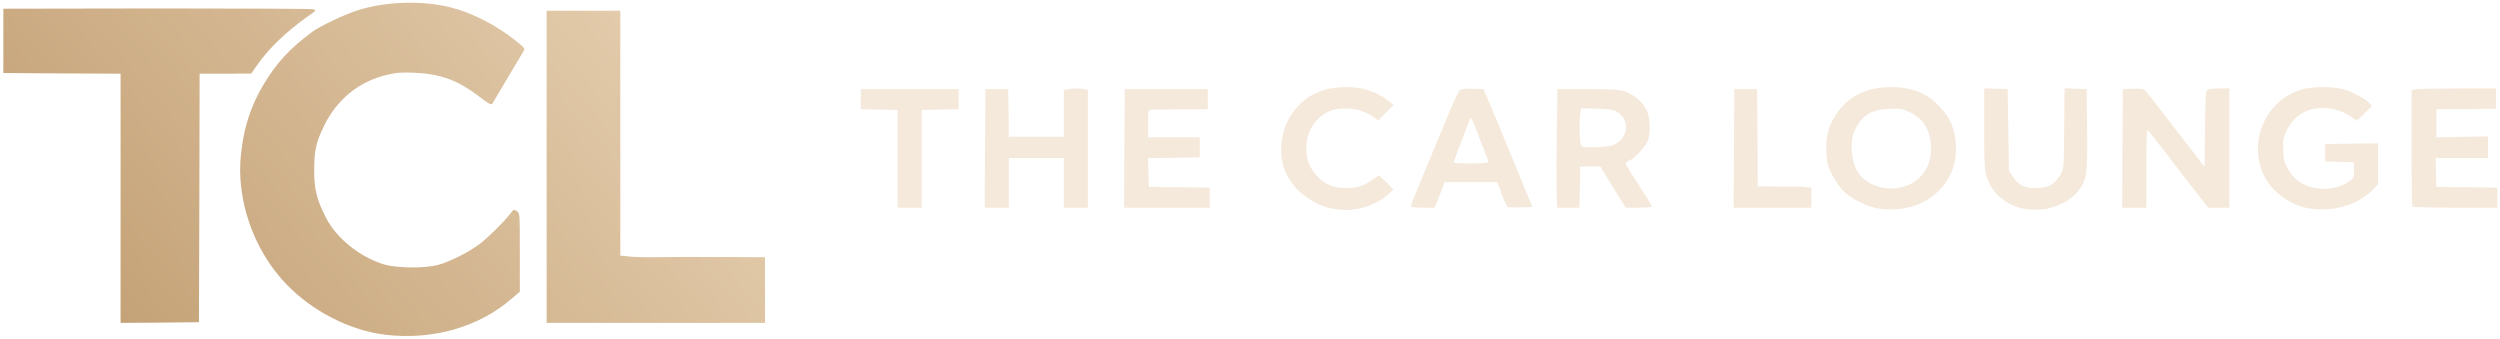
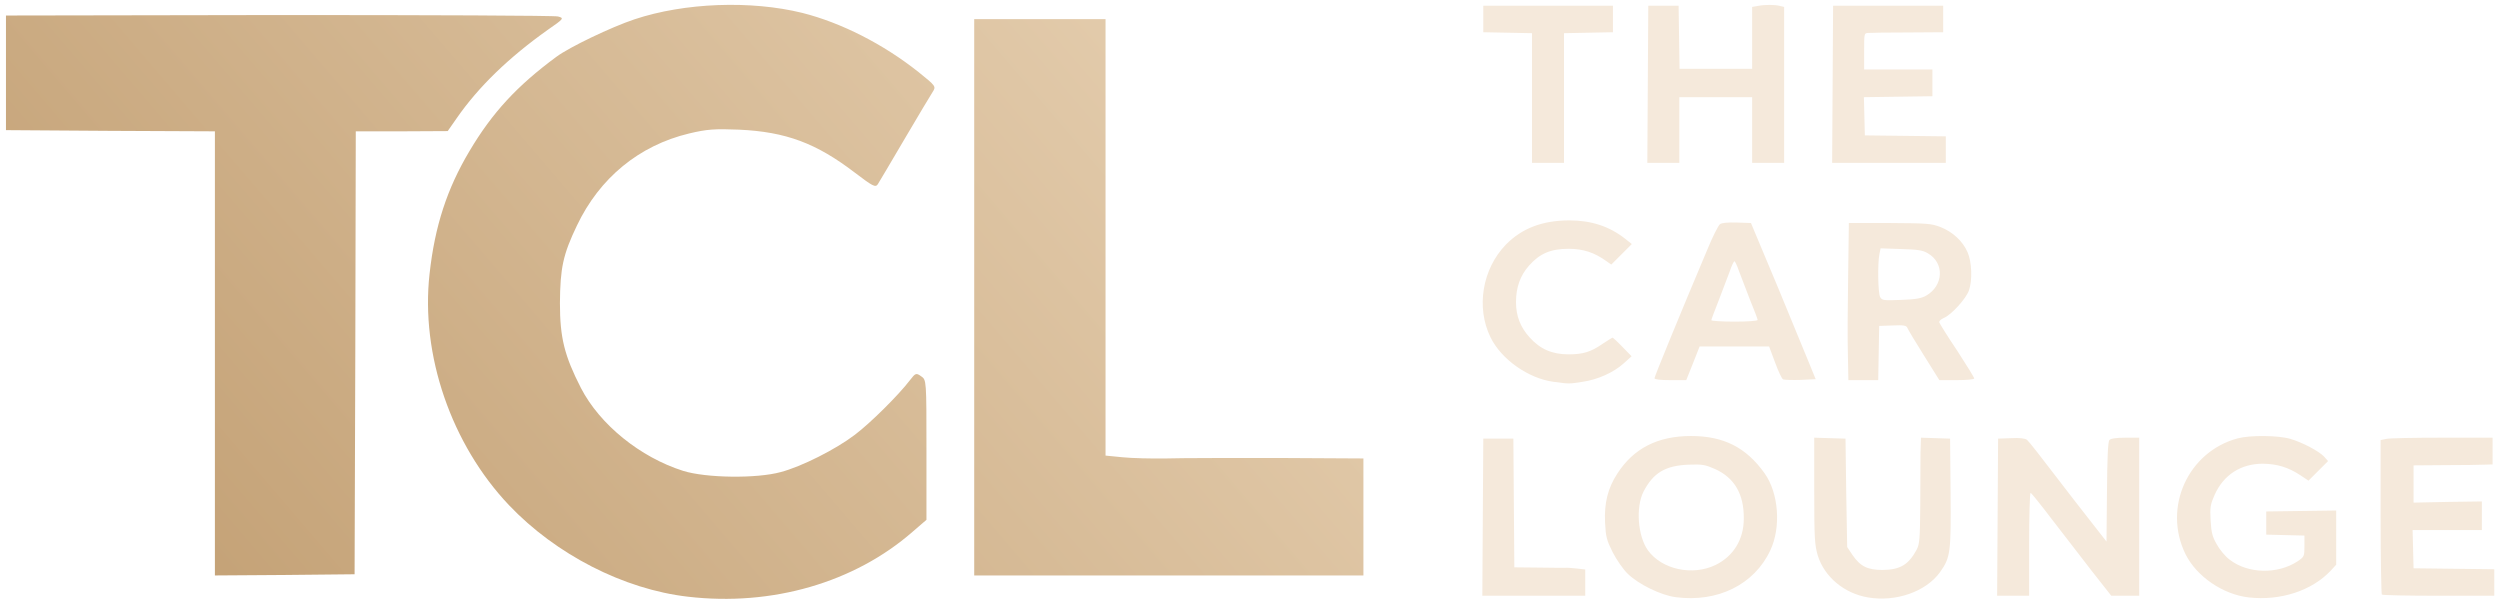
- <svg xmlns="http://www.w3.org/2000/svg" width="1866" height="253" viewBox="0 0 1866 253">
+ <svg xmlns="http://www.w3.org/2000/svg" width="1047" height="253" viewBox="0 0 1047 253">
  <defs>
    <linearGradient id="tcl" gradientUnits="userSpaceOnUse" x1="112.1" y1="261.3" x2="436.6" y2="-16">
      <stop offset="0" stop-color="#c5a378" />
      <stop offset="1" stop-color="#e2caaa" />
    </linearGradient>
  </defs>
  <path fill="url(#tcl)" fill-rule="evenodd" d="M288.1 249.9C261.2 246.8 232.8 232.2 213.2 211.6C189 186.1 176.1 148.6 179.9 114.7C182.1 94.6 187.3 78.9 196.6 63.3C206.2 47.1 216.6 35.9 233 23.8C238.5 19.7 256.1 11.3 265.7 8.1C286.7 1.1 314.5 0.1 336 5.4C352.3 9.5 370 18.5 384.7 30.2C391.9 36 392.1 36.2 390.6 38.5C389.8 39.7 384.5 48.6 378.9 58.1C373.3 67.7 368.2 76.2 367.6 77.2C366.6 78.6 365.5 78 358 72.3C341.9 60 329.2 55.2 309.5 54.3C299.4 53.9 296.1 54.1 288.6 55.9C267.7 60.9 251.1 74.5 241.6 94.5C235.8 106.6 234.6 112.2 234.5 127C234.5 141.5 236.4 149 243.3 162.5C251.2 177.8 268.1 191.5 286.1 197.2C295.7 200.2 316.8 200.5 327 197.7C335.7 195.4 350 188.2 358 182.1C364.5 177.2 376.3 165.5 381.1 159.2C383.4 156.2 383.7 156.1 385.8 157.6C388 159.1 388 159.3 388 188.4L388 217.7L382.2 222.7C357.8 244 323.3 254 288.1 249.9ZM90 148L90 55L46.2 54.8L2.5 54.5L2.5 30.5L2.5 6.5L116.8 6.3C179.6 6.3 232.3 6.5 233.7 6.9C236.3 7.6 236.2 7.8 229.4 12.5C213.2 24 200.4 36.3 191.2 49.6L187.5 54.9L168.3 55L149 55L148.8 147.8L148.5 240.5L119.2 240.8L90 241L90 148ZM408 124.5L408 8L435.5 8L463 8L463 99.4L463 190.8L470.1 191.5C474 191.9 482.2 192.1 488.4 192C494.5 191.8 515.6 191.8 535.2 191.8L571 192L571 216.5L571 241L489.5 241L408 241L408 124.5Z" />
-   <path fill="#f5e9db" fill-rule="evenodd" d="M996.1 155.9C982 154.1 966.7 143.3 960.6 130.8C952.4 113.9 956 92.3 969.4 78.6C978.3 69.4 989.9 65 1005 65C1017.3 65 1027.5 68.3 1036.3 75.3L1040.2 78.3L1034.4 84.1L1028.7 89.9L1025.9 87.9C1019.1 83.1 1012.8 81 1004.5 81C994.4 81 988.2 83.7 982.2 90.5C977.4 96 975 102.7 975 111C975 118.8 977.4 125.1 982.6 130.9C988.5 137.4 995.3 140.4 1004.5 140.4C1012.8 140.4 1017.2 139.1 1024 134.4C1026.7 132.5 1029.1 131 1029.4 131C1029.6 131 1032.1 133.4 1034.9 136.2L1040.1 141.5L1035.8 145.4C1030 150.6 1021 154.7 1012.5 156C1004.7 157.1 1005 157.1 996.1 155.9ZM1403 155.8C1394.5 154.7 1381.9 148.6 1375.9 142.6C1373.4 140.2 1369.6 134.7 1367.5 130.5C1364 123.7 1363.6 121.9 1363.2 113.9C1362.6 102.7 1364.7 94.3 1369.9 86.2C1379.1 72 1392.8 65 1411.6 65C1429.9 65 1442.6 71.4 1452.9 85.9C1460.9 97.2 1462.3 116.3 1456.2 129.4C1447.2 148.7 1426.6 158.9 1403 155.8ZM1511.2 155.9C1497.8 153.6 1486.7 144.3 1483 132.3C1481.2 126.4 1481 123.1 1481 95.9L1481 65.9L1489.8 66.2L1498.5 66.5L1499 97L1499.5 127.5L1502.5 131.9C1506.9 138.5 1511 140.5 1519.5 140.4C1529.3 140.3 1534.1 137.5 1538.6 129C1540.3 125.9 1540.5 123 1540.6 104.5C1540.7 92.9 1540.8 79.5 1540.9 74.7L1541 65.9L1549.2 66.2L1557.5 66.5L1557.8 96.9C1558.1 130.6 1557.7 133.3 1551.8 141.7C1543.9 152.7 1526.9 158.7 1511.2 155.9ZM1725.7 155.9C1711.2 154.3 1696.3 144 1690.1 131.6C1677.2 105.4 1691.4 73.8 1719.4 66.4C1726.4 64.5 1742.3 64.6 1749.1 66.6C1755.9 68.6 1765.1 73.5 1768.1 76.6L1770.4 79.1L1764.9 84.6L1759.3 90.2L1754.9 87.2C1748 82.6 1741.7 80.7 1733.7 80.6C1721.2 80.6 1711.6 86.8 1706.5 98.1C1704.1 103.6 1703.8 105.2 1704.2 112.5C1704.6 119.3 1705.1 121.6 1707.7 126.1C1709.3 129.1 1712.6 133 1714.9 134.7C1725.2 142.7 1741.8 143 1753.1 135.6C1756.9 133 1757 132.8 1757 127L1757 121.1L1746.2 120.8L1735.5 120.5L1735.5 114L1735.5 107.5L1755.2 107.2L1775 107L1775 122.2L1775 137.5L1771.8 140.9C1761.2 152.2 1743.5 158 1725.7 155.9ZM670 118.5L670 82.1L656.2 81.8L642.5 81.5L642.5 74L642.5 66.5L679 66.5L715.5 66.5L715.5 74L715.5 81.5L701.8 81.8L688 82.1L688 118.5L688 155L679 155L670 155L670 118.5ZM735.2 110.8L735.5 66.5L744 66.5L752.5 66.5L752.8 84.2L753 102L773.5 102L794 102L794 84.6L794 67.2L797.1 66.6C801 65.8 806.8 65.8 809.8 66.6L812 67.2L812 111.1L812 155L803 155L794 155L794 136.5L794 118L773.5 118L753 118L753 136.5L753 155L744 155L735 155L735.2 110.8ZM839.2 110.8L839.5 66.5L870.5 66.5L901.5 66.5L901.5 74L901.5 81.5L881.5 81.6C870.5 81.7 860.5 81.8 859.2 81.9C857.1 82 857 82.3 857 92.2L857 102.5L876.3 102.5L895.5 102.5L895.5 110L895.5 117.5L876.2 117.8L856.9 118L857.2 128.8L857.5 139.5L880.2 139.8L903 140L903 147.5L903 155L871 155L839 155L839.2 110.8ZM1053 153.9C1053 152.9 1067.7 117.2 1082.7 81.5C1085.7 74.4 1088.9 67.9 1089.8 67.2C1090.9 66.3 1094.1 66 1099.4 66.2L1107.3 66.5L1112.2 78C1116.4 87.8 1126.1 111.4 1140.5 146.5L1143.8 154.5L1135.2 154.8C1130.5 155 1126.1 154.9 1125.5 154.6C1124.8 154.4 1122.8 150.1 1120.9 145.1L1117.6 136L1097.9 136L1078.3 136L1074.6 145.5L1070.8 155L1061.9 155C1056.1 155 1053 154.6 1053 153.9ZM1161.8 140.7C1161.7 132.9 1161.7 113 1162 96.5L1162.5 66.5L1185.5 66.5C1206.9 66.6 1208.9 66.8 1214.1 68.8C1220.9 71.5 1226.6 76.8 1229.3 82.9C1231.7 88.3 1232.1 98.7 1230.1 104.5C1228.5 109.2 1220.2 118.3 1215.9 120C1214.1 120.8 1213.1 121.8 1213.4 122.6C1213.7 123.3 1218.2 130.4 1223.4 138.5C1228.7 146.5 1233 153.5 1233 154.1C1233 154.6 1228.7 155 1223.2 155L1213.4 155L1204.7 141C1199.9 133.3 1195.7 126.3 1195.3 125.5C1194.9 124.2 1193.3 124 1187.1 124.2L1179.5 124.5L1179.2 139.8L1178.9 155L1170.6 155L1162.2 155L1161.8 140.7ZM1294.2 110.8L1294.5 66.5L1303 66.5L1311.5 66.5L1311.8 102.8L1312 139L1325.3 139.2C1332.5 139.3 1339.4 139.3 1340.5 139.2C1341.6 139.1 1344.6 139.3 1347.2 139.6L1352 140.2L1352 147.6L1352 155L1323 155L1294 155L1294.2 110.8ZM1584.2 110.8L1584.5 66.5L1591.8 66.2C1596.8 66 1599.7 66.3 1600.7 67.2C1602.1 68.3 1608.1 75.9 1621.5 93.5C1623.7 96.4 1630 104.5 1635.5 111.6L1645.5 124.5L1645.8 96.6C1645.9 78 1646.4 68.2 1647.1 67.3C1647.9 66.4 1650.8 66 1656.1 66L1664 66L1664 110.5L1664 155L1656.1 155L1648.2 155L1637.3 141.1C1631.4 133.4 1621.3 120.4 1615 112.1C1608.7 103.9 1603.2 97.1 1602.8 97.1C1602.3 97 1602 110.1 1602 126L1602 155L1593 155L1584 155L1584.2 110.8ZM1800.7 154.3C1800.3 154 1800 134.2 1800 110.5L1800 67.2L1803.1 66.6C1804.8 66.3 1819 66 1834.6 66L1863 66L1863 73.5L1863 81L1858.2 81.2C1855.6 81.3 1845.6 81.4 1836 81.4L1818.5 81.5L1818.5 92L1818.5 102.5L1837.8 102.1L1857 101.8L1857 109.9L1857 118L1837.5 118L1817.9 118L1818.2 128.8L1818.5 139.5L1841.2 139.8L1864 140L1864 147.5L1864 155L1832.7 155C1815.4 155 1801 154.7 1800.7 154.3ZM1425.5 137.6C1435.5 132.6 1441.2 123.3 1441.3 111.5C1441.4 97.8 1436 88.5 1425 83.6C1419.5 81.1 1417.9 80.8 1410.2 81.2C1397 81.7 1390.2 85.8 1384.8 96.4C1380.3 105 1381.5 121.3 1387.2 129.2C1395 140.2 1412.3 144 1425.5 137.6ZM1111 121.1C1111 120.6 1109 115.3 1106.7 109.3C1104.3 103.4 1101.5 96.1 1100.5 93.2C1099.4 90.4 1098.3 88 1098 88C1097.7 88 1096.4 90.6 1095.3 93.8C1094.1 96.9 1091.3 104.2 1089.1 110C1086.9 115.8 1085 120.8 1085 121.2C1085 121.7 1090.8 122 1098 122C1105.2 122 1111 121.6 1111 121.1ZM1206 107.4C1215.8 101.7 1216.4 89 1207 83.5C1204.2 81.9 1201.3 81.4 1191.9 81.1L1180.3 80.8L1179.6 84C1178.6 89.3 1178.9 106 1180.1 108.2C1181.1 110.1 1181.9 110.2 1191.9 109.8C1200.2 109.5 1203.5 108.9 1206 107.4Z" />
+   <path fill="#f5e9db" fill-rule="evenodd" d="M641.6 41.1L641.6 13.9L631.4 13.7L621.2 13.5L621.2 7.9L621.2 2.4L648.3 2.4L675.5 2.4L675.5 7.9L675.5 13.5L665.2 13.7L655 13.9L655 41.1L655 68.2L648.3 68.2L641.6 68.2L641.6 41.1ZM690.1 35.3L690.3 2.4L696.6 2.4L703 2.4L703.2 15.6L703.4 28.8L718.6 28.8L733.8 28.8L733.8 15.8L733.8 2.9L736.1 2.5C739.1 1.9 743.3 1.9 745.5 2.5L747.2 2.9L747.2 35.5L747.2 68.2L740.5 68.2L733.8 68.2L733.8 54.4L733.8 40.7L718.6 40.7L703.3 40.7L703.3 54.4L703.3 68.2L696.6 68.2L689.9 68.2L690.1 35.3ZM767.5 35.3L767.7 2.4L790.7 2.4L813.8 2.4L813.8 7.9L813.8 13.5L798.9 13.6C790.7 13.6 783.3 13.7 782.3 13.8C780.7 13.9 780.7 14.1 780.7 21.5L780.7 29.1L795 29.1L809.3 29.1L809.3 34.7L809.3 40.3L795 40.5L780.6 40.7L780.8 48.7L781 56.7L798 56.9L814.9 57.1L814.9 62.6L814.9 68.2L791.1 68.2L767.3 68.2L767.5 35.3Z" />
+   <path fill="#f5e9db" fill-rule="evenodd" d="M650.6 159.9C640.1 158.5 628.7 150.5 624.2 141.2C618.1 128.7 620.8 112.6 630.7 102.4C637.4 95.6 646 92.3 657.3 92.3C666.4 92.3 674 94.8 680.5 99.9L683.4 102.2L679.1 106.5L674.8 110.8L672.8 109.4C667.7 105.7 663 104.2 656.9 104.2C649.4 104.2 644.8 106.2 640.3 111.3C636.7 115.4 634.9 120.3 634.9 126.5C634.9 132.3 636.7 137 640.6 141.3C645 146.2 650 148.4 656.9 148.4C663 148.4 666.3 147.4 671.3 143.9C673.4 142.5 675.2 141.4 675.4 141.4C675.5 141.4 677.4 143.1 679.5 145.3L683.3 149.2L680.1 152.1C675.8 156 669.1 159 662.8 159.9C657 160.8 657.3 160.8 650.6 159.9ZM692.9 158.4C692.9 157.7 703.8 131.1 715 104.6C717.2 99.2 719.6 94.5 720.3 93.9C721.1 93.3 723.5 93.1 727.4 93.2L733.3 93.4L736.9 102C740 109.2 747.3 126.8 758 152.9L760.4 158.8L754.1 159.1C750.6 159.2 747.3 159.1 746.8 158.9C746.3 158.8 744.8 155.6 743.4 151.8L740.9 145.1L726.3 145.1L711.8 145.1L709 152.2L706.2 159.2L699.5 159.2C695.3 159.2 692.9 158.9 692.9 158.4ZM773.9 148.6C773.7 142.8 773.8 128 774 115.7L774.3 93.4L791.4 93.4C807.3 93.5 808.8 93.6 812.7 95.1C817.8 97.1 822 101 824 105.6C825.8 109.6 826.1 117.4 824.6 121.6C823.4 125.1 817.2 131.9 814 133.2C812.7 133.8 812 134.5 812.2 135.1C812.4 135.6 815.7 141 819.7 146.9C823.6 152.9 826.8 158.1 826.8 158.5C826.8 158.9 823.5 159.2 819.5 159.2L812.2 159.2L805.7 148.8C802.1 143.1 799 137.9 798.8 137.3C798.4 136.3 797.2 136.1 792.7 136.3L787 136.5L786.8 147.9L786.6 159.2L780.3 159.2L774.1 159.2L773.9 148.6ZM736.1 134C736.1 133.6 734.6 129.7 732.8 125.3C731.1 120.8 729 115.4 728.2 113.3C727.5 111.2 726.6 109.4 726.4 109.4C726.1 109.4 725.2 111.3 724.4 113.7C723.5 116 721.4 121.5 719.8 125.8C718.1 130.1 716.7 133.8 716.7 134.1C716.7 134.4 721.1 134.7 726.4 134.7C731.7 134.7 736.1 134.4 736.1 134ZM806.7 123.8C814 119.6 814.4 110.1 807.4 106.1C805.3 104.8 803.2 104.5 796.2 104.3L787.6 104L787.1 106.4C786.3 110.3 786.5 122.8 787.4 124.4C788.2 125.8 788.8 125.9 796.2 125.6C802.4 125.4 804.8 124.9 806.7 123.8Z" />
+   <path fill="#f5e9db" fill-rule="evenodd" d="M701.8 250.1C695.6 249.3 686.2 244.7 681.7 240.3C679.8 238.5 677 234.4 675.4 231.3C672.9 226.3 672.5 224.9 672.2 218.9C671.8 210.6 673.4 204.4 677.3 198.4C684.1 187.8 694.2 182.6 708.2 182.6C721.9 182.6 731.3 187.4 739 198.2C744.9 206.5 746 220.7 741.4 230.5C734.7 244.8 719.4 252.4 701.8 250.1ZM782.3 250.2C772.3 248.5 764.1 241.6 761.3 232.7C760 228.2 759.8 225.8 759.8 205.5L759.8 183.3L766.3 183.5L772.9 183.7L773.2 206.4L773.6 229.1L775.8 232.4C779.1 237.2 782.1 238.7 788.5 238.7C795.8 238.6 799.3 236.5 802.7 230.2C803.9 227.9 804.1 225.7 804.2 212C804.2 203.4 804.3 193.4 804.3 189.8L804.5 183.3L810.6 183.5L816.7 183.7L816.9 206.3C817.1 231.3 816.9 233.4 812.5 239.6C806.6 247.8 794 252.2 782.3 250.2ZM941.8 250.2C931 249 919.9 241.4 915.3 232.1C905.7 212.6 916.3 189.2 937.1 183.6C942.3 182.2 954.1 182.3 959.2 183.8C964.3 185.3 971.1 188.9 973.3 191.2L975 193.1L970.9 197.2L966.8 201.3L963.5 199.1C958.4 195.7 953.7 194.3 947.7 194.2C938.5 194.2 931.3 198.8 927.5 207.2C925.7 211.3 925.5 212.4 925.8 217.9C926.1 223 926.5 224.7 928.4 228C929.6 230.2 932 233.1 933.8 234.4C941.4 240.3 953.8 240.6 962.2 235.1C965 233.2 965.1 233 965.1 228.7L965.1 224.3L957.1 224.1L949.1 223.9L949.1 219L949.1 214.2L963.8 214L978.4 213.8L978.4 225.1L978.4 236.5L976.1 239C968.2 247.4 955 251.7 941.8 250.2ZM621 216.6L621.2 183.7L627.5 183.7L633.8 183.7L634 210.7L634.2 237.6L644 237.7C649.5 237.8 654.6 237.8 655.4 237.8C656.2 237.7 658.5 237.9 660.4 238.1L663.9 238.5L663.9 244L663.9 249.5L642.4 249.5L620.8 249.5L621 216.6ZM836.6 216.6L836.8 183.7L842.3 183.5C845.9 183.3 848.1 183.6 848.9 184.2C849.9 185.1 854.3 190.7 864.3 203.8C865.9 205.9 870.6 212 874.7 217.2L882.2 226.8L882.4 206.1C882.5 192.3 882.8 185 883.4 184.3C883.9 183.7 886.1 183.3 890.1 183.3L895.9 183.3L895.9 216.4L895.9 249.5L890 249.5L884.2 249.5L876.1 239.2C871.7 233.5 864.2 223.8 859.5 217.7C854.8 211.5 850.7 206.4 850.4 206.4C850.1 206.4 849.8 216.1 849.8 227.9L849.8 249.5L843.1 249.5L836.4 249.5L836.6 216.6ZM997.5 249C997.3 248.7 997 234.1 997 216.4L997 184.3L999.4 183.8C1000.6 183.5 1011.2 183.3 1022.8 183.3L1043.9 183.3L1043.9 188.9L1043.9 194.5L1040.3 194.6C1038.4 194.7 1031 194.8 1023.8 194.8L1010.8 194.9L1010.8 202.7L1010.8 210.5L1025.1 210.2L1039.4 210L1039.4 216L1039.4 222L1024.9 222L1010.4 222L1010.6 230L1010.8 238L1027.7 238.2L1044.6 238.4L1044.6 244L1044.6 249.5L1021.3 249.5C1008.5 249.5 997.8 249.3 997.5 249ZM718.5 236.6C726 232.9 730.3 225.9 730.3 217.2C730.4 206.9 726.4 200.1 718.2 196.4C714.1 194.6 712.9 194.4 707.2 194.6C697.4 195 692.4 198 688.3 205.9C685 212.4 685.9 224.5 690.1 230.4C695.9 238.5 708.8 241.3 718.5 236.6Z" />
</svg>
